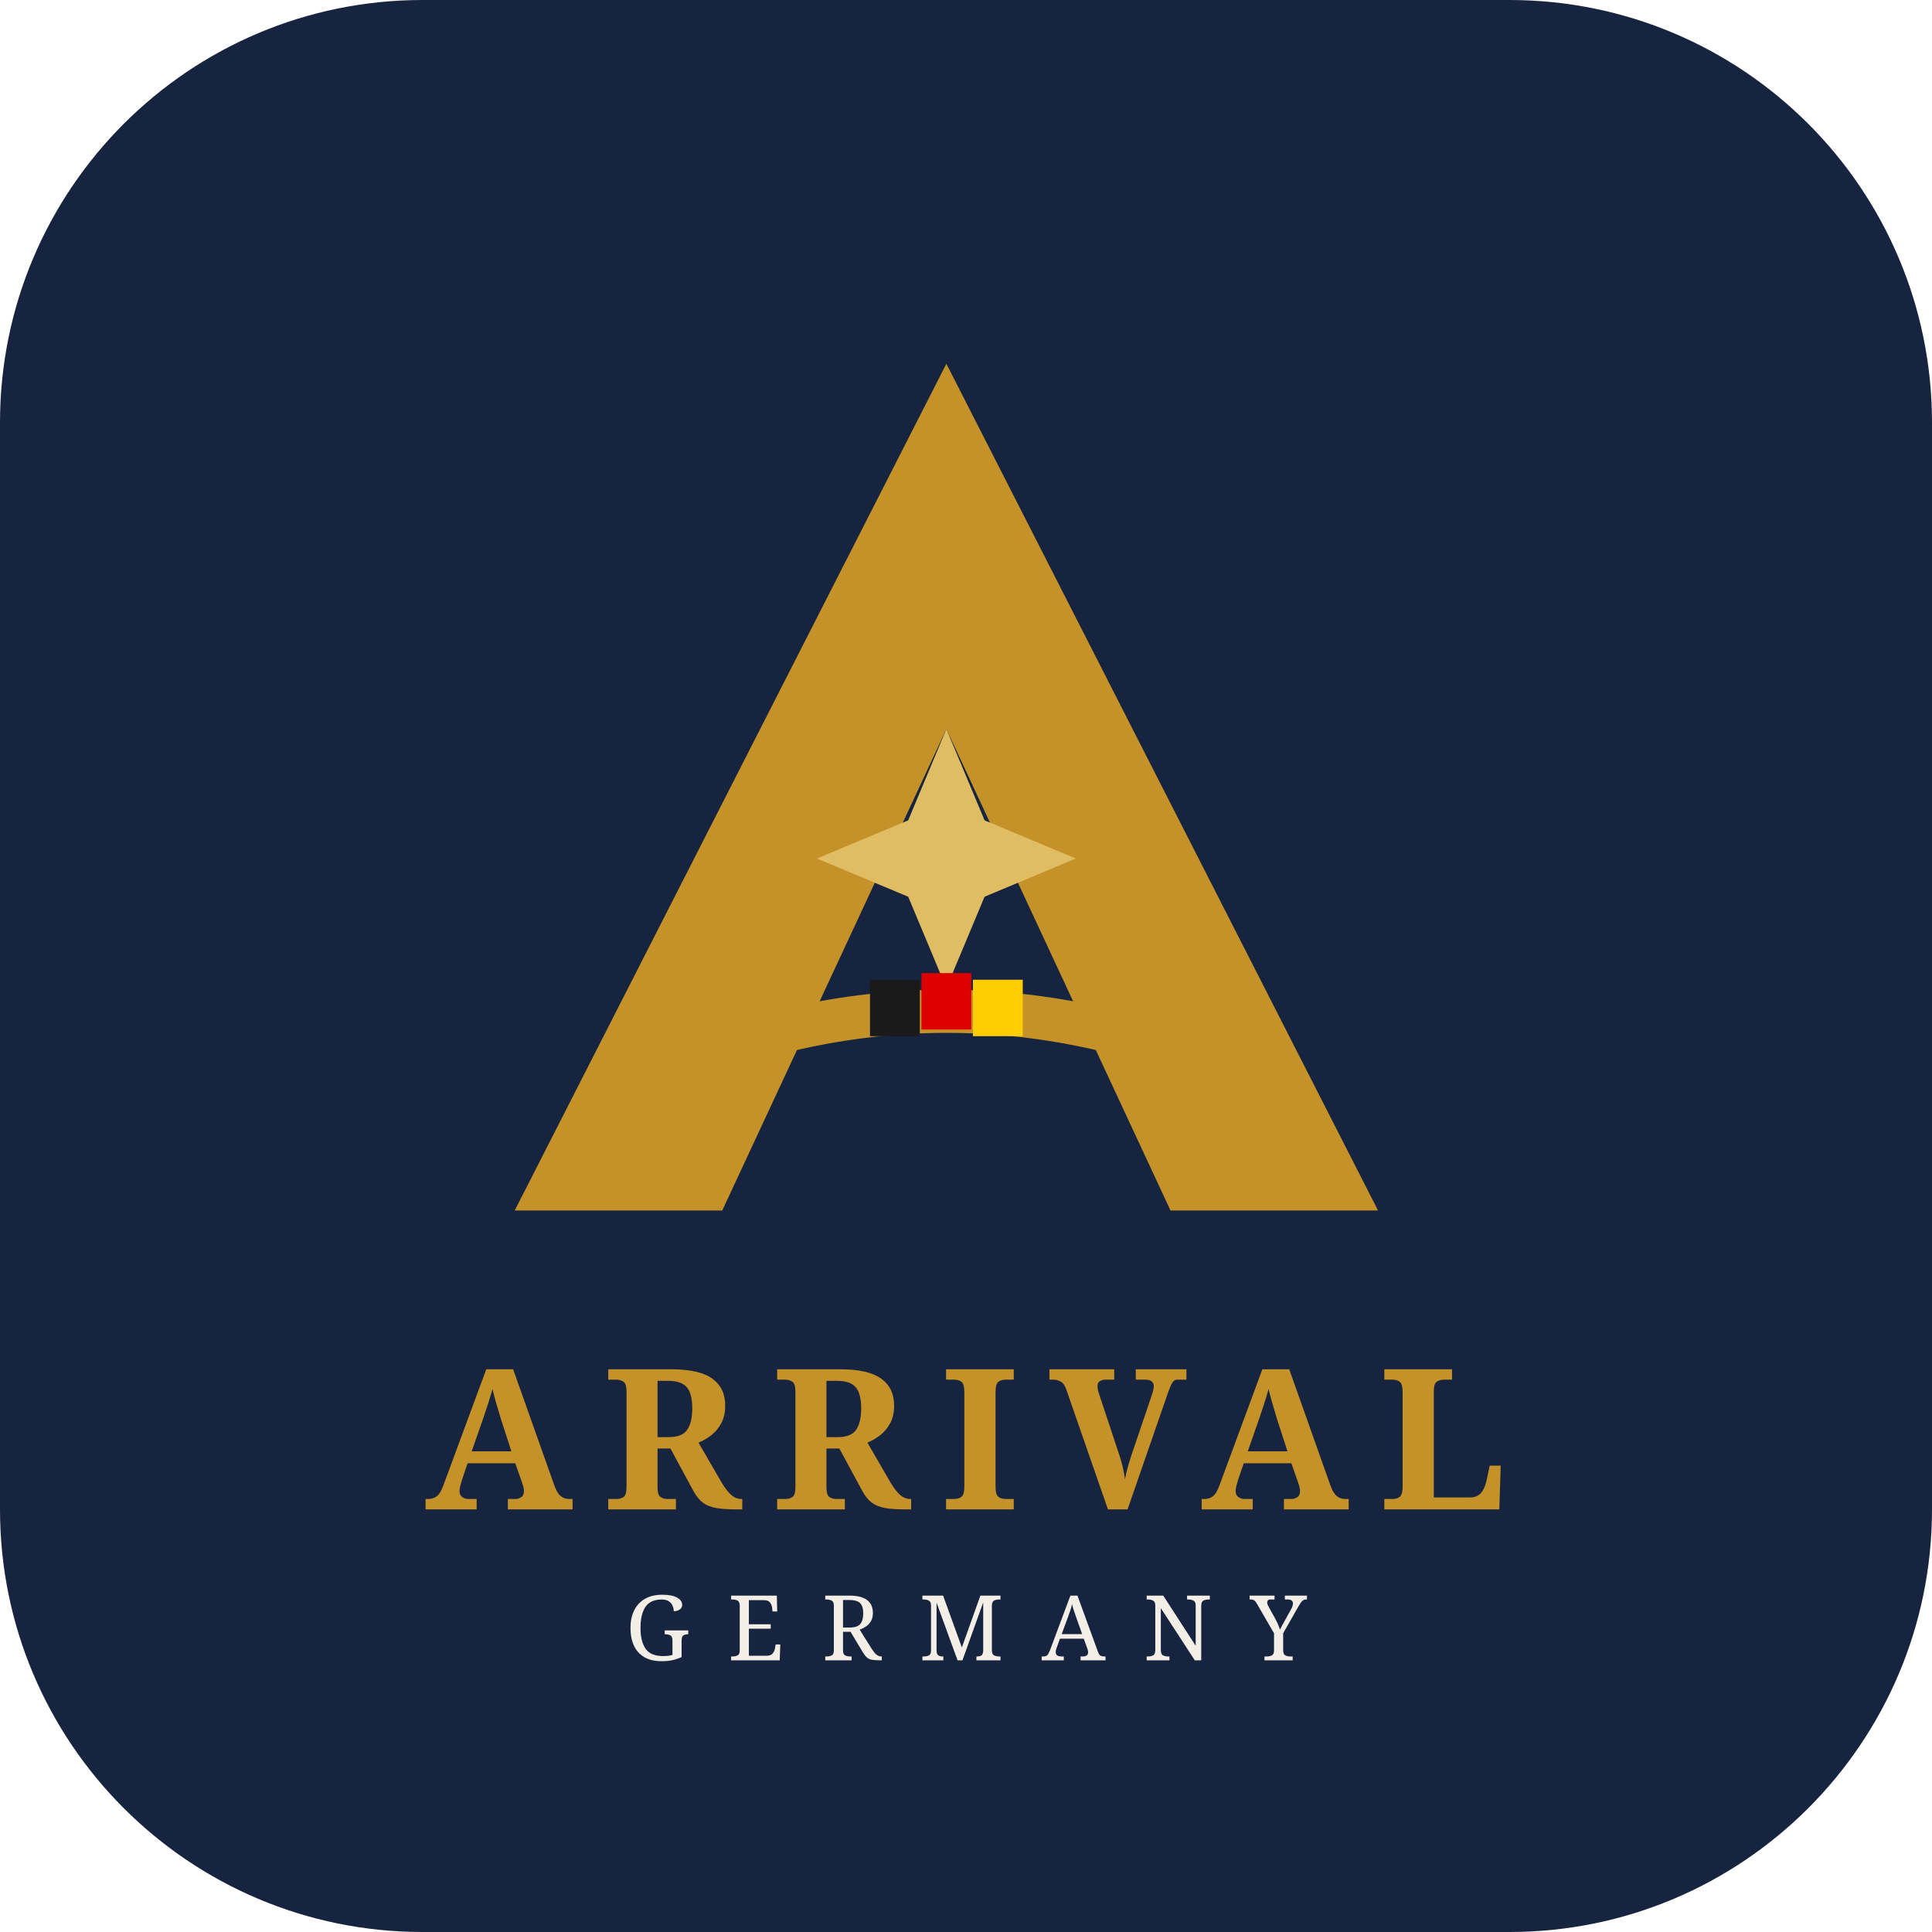
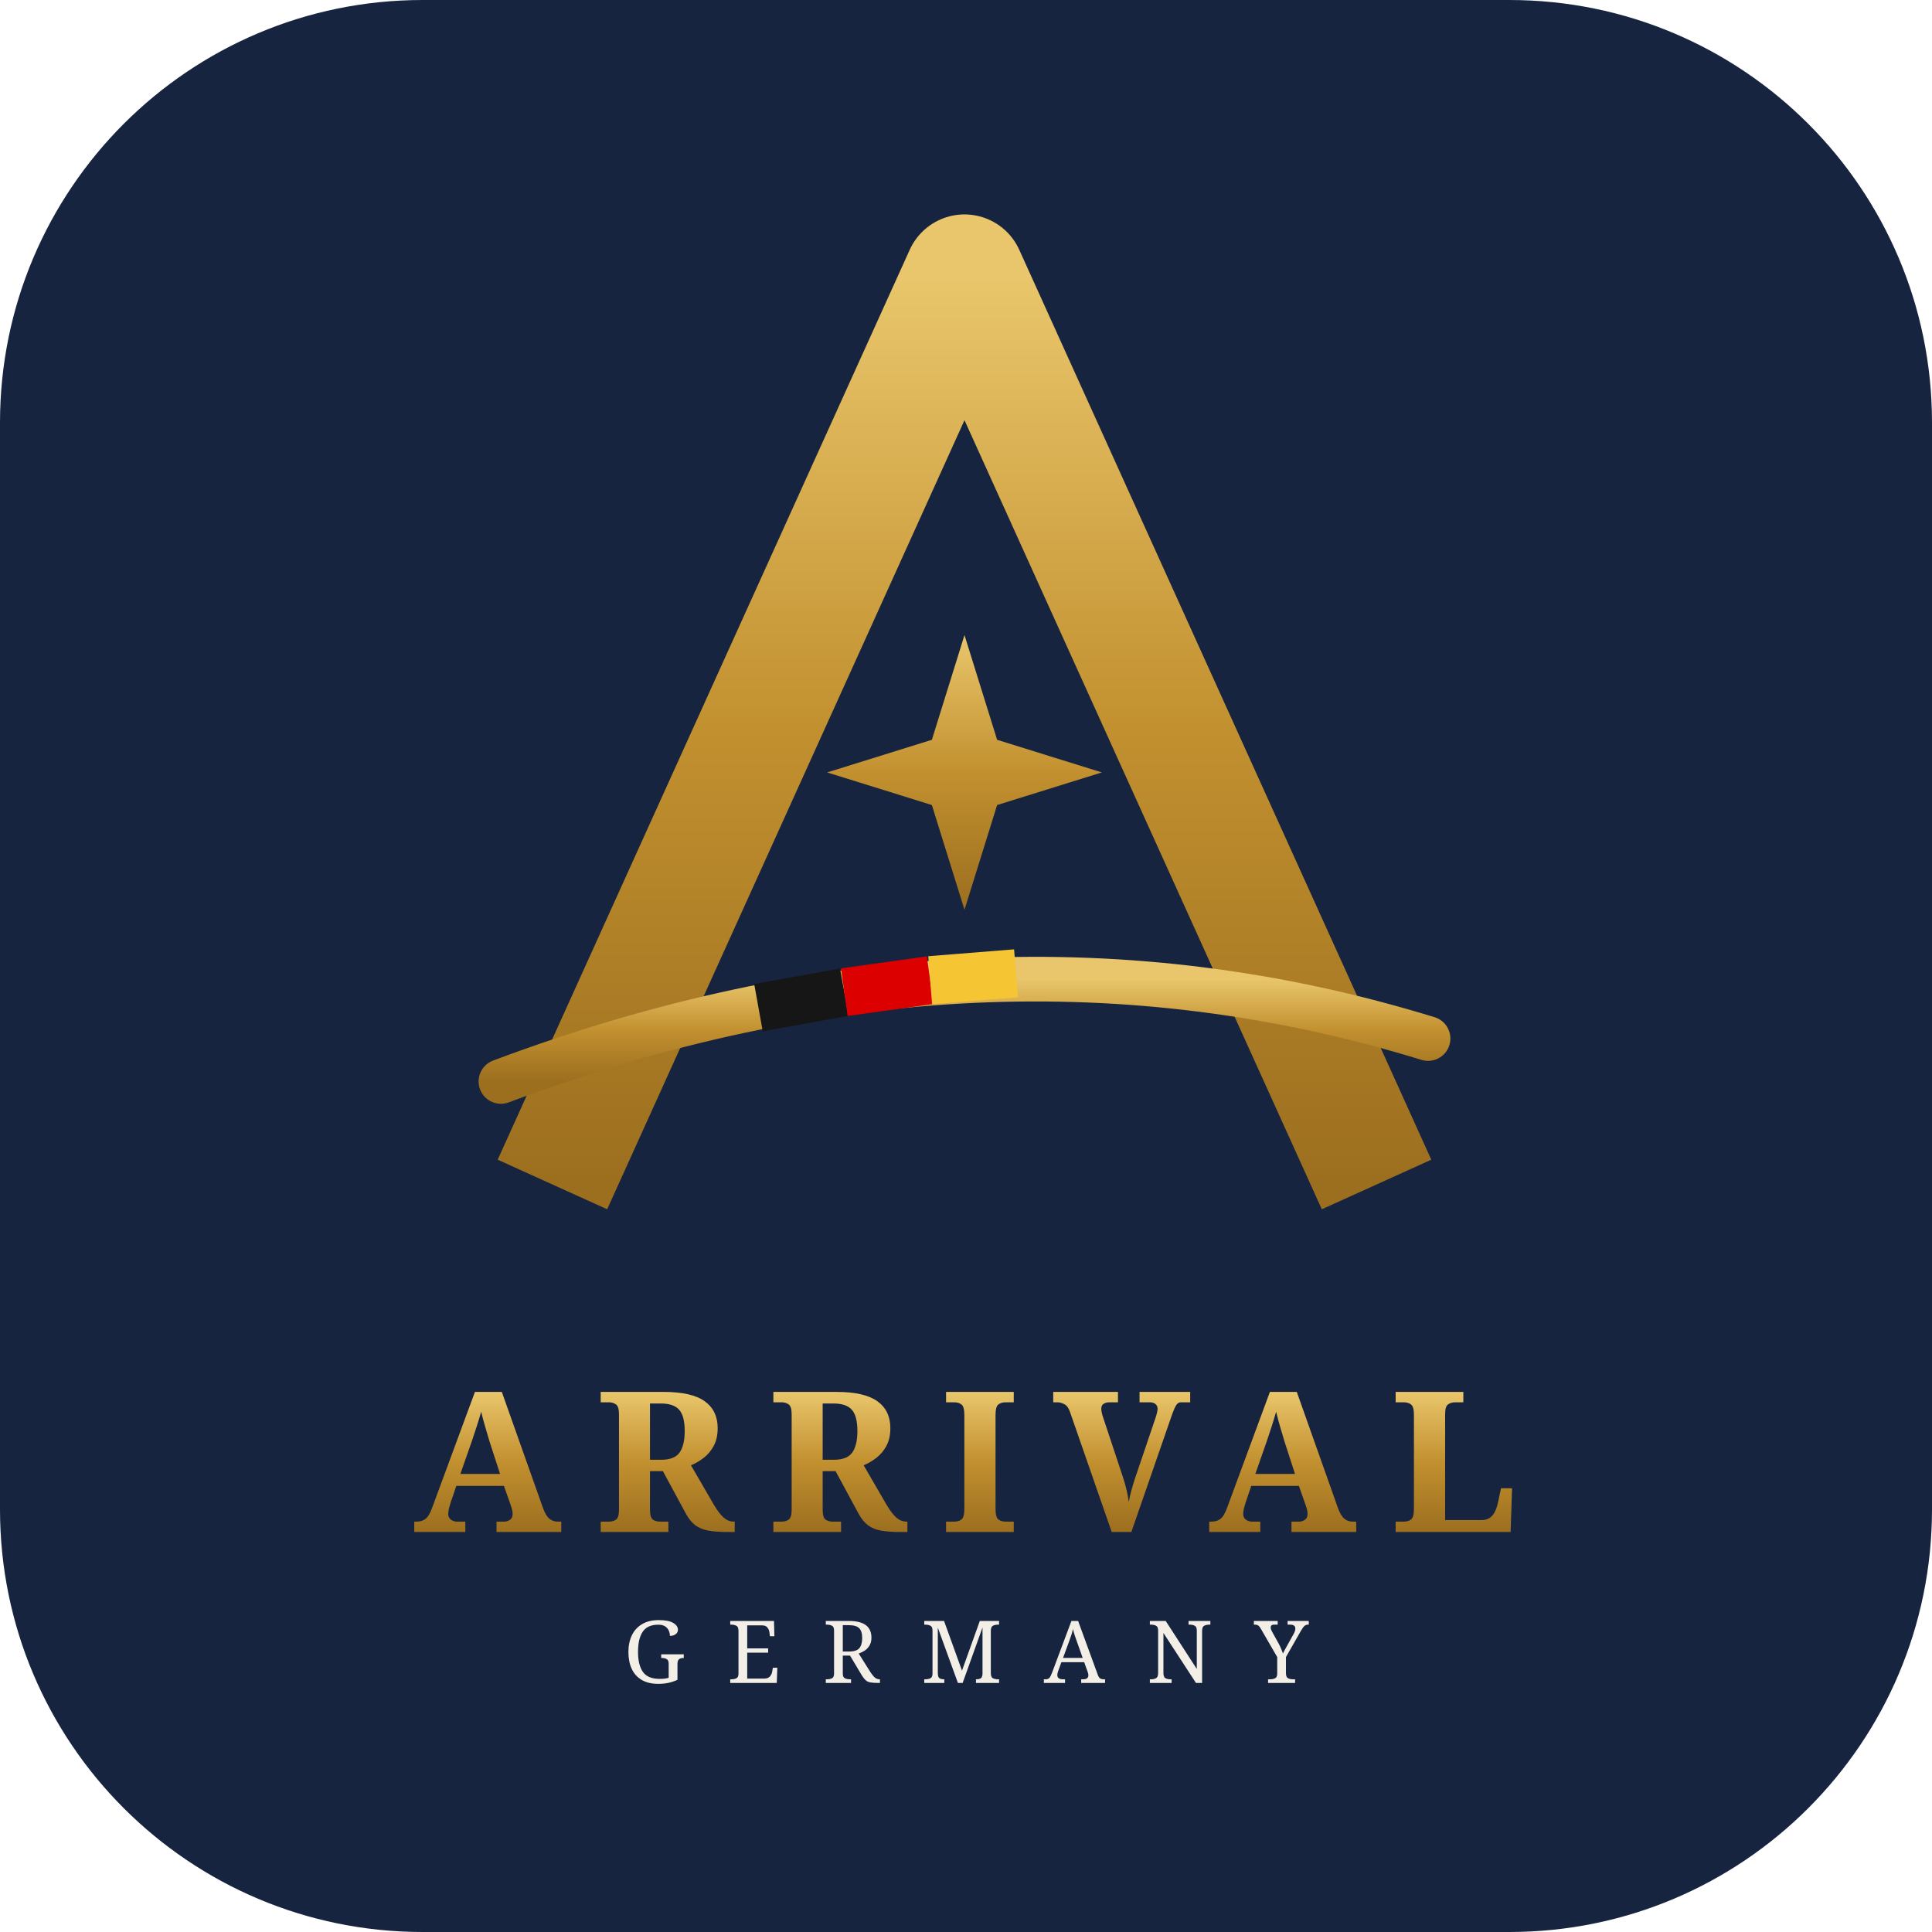
<svg xmlns="http://www.w3.org/2000/svg" viewBox="0 0 512 512" width="512" height="512">
+   <defs>
+     <linearGradient id="agGold" x1="0" y1="0" x2="0" y2="1">
+       <stop offset="0" stop-color="#e9c66b" />
+       <stop offset=".5" stop-color="#c2902f" />
+       <stop offset="1" stop-color="#9c6f1f" />
+     </linearGradient>
+   </defs>
  <rect width="512" height="512" rx="112" fill="#16243F" />
-   <g transform="translate(110 70) scale(4.4)">
-     <path d="M32 6 L58 57 L45.5 57 L32 28 L18.5 57 L6 57 Z" fill="#c49228" />
-     <path d="M32 28 l2.3 5.5 5.5 2.3 -5.5 2.3 -2.3 5.5 -2.3 -5.5 -5.5 -2.3 5.5 -2.3 Z" fill="#e0bd62" />
-     <path d="M14 49 Q32 41 50 49" fill="none" stroke="#c49228" stroke-width="2.6" stroke-linecap="round" />
-     <rect x="27.4" y="43.1" width="3" height="3.4" fill="#1a1a1a" />
-     <rect x="30.5" y="42.7" width="3" height="3.4" fill="#DD0000" />
-     <rect x="33.6" y="43.1" width="3" height="3.4" fill="#FFCE00" />
+   <g transform="translate(110 50) scale(4.55)">
+     <path d="M8 58 L32 5 L56 58" fill="none" stroke="url(#agGold)" stroke-width="7" stroke-linejoin="round" />
+     <path d="M32 26 l1.9 6.1 6.1 1.9 -6.1 1.9 -1.9 6.1 -1.9 -6.1 -6.1 -1.9 6.1 -1.9 Z" fill="url(#agGold)" />
+     <path d="M5 52 Q33 41.5 59 49.5" fill="none" stroke="url(#agGold)" stroke-width="2.6" stroke-linecap="round" />
+     <path d="M20 47.7 L25 46.8" stroke="#161616" stroke-width="2.8" />
+     <path d="M25 46.8 L30 46.1" stroke="#DD0000" stroke-width="2.8" />
+     <path d="M30 46.1 L35 45.7" stroke="#F6C534" stroke-width="2.8" />
  </g>
-   <text x="256" y="400" text-anchor="middle" font-family="Georgia, serif" font-size="52" font-weight="700" fill="#c49228" letter-spacing="8">ARRIVAL</text>
-   <text x="256" y="440" text-anchor="middle" font-family="Georgia, serif" font-size="24" font-weight="500" fill="#F4EFE6" letter-spacing="10">GERMANY</text>
+   <text x="256" y="406" text-anchor="middle" font-family="Georgia, serif" font-size="52" font-weight="700" fill="url(#agGold)" letter-spacing="9">ARRIVAL</text>
+   <text x="256" y="446" text-anchor="middle" font-family="Georgia, serif" font-size="23" font-weight="500" fill="#F4EFE6" letter-spacing="11">GERMANY</text>
</svg>
